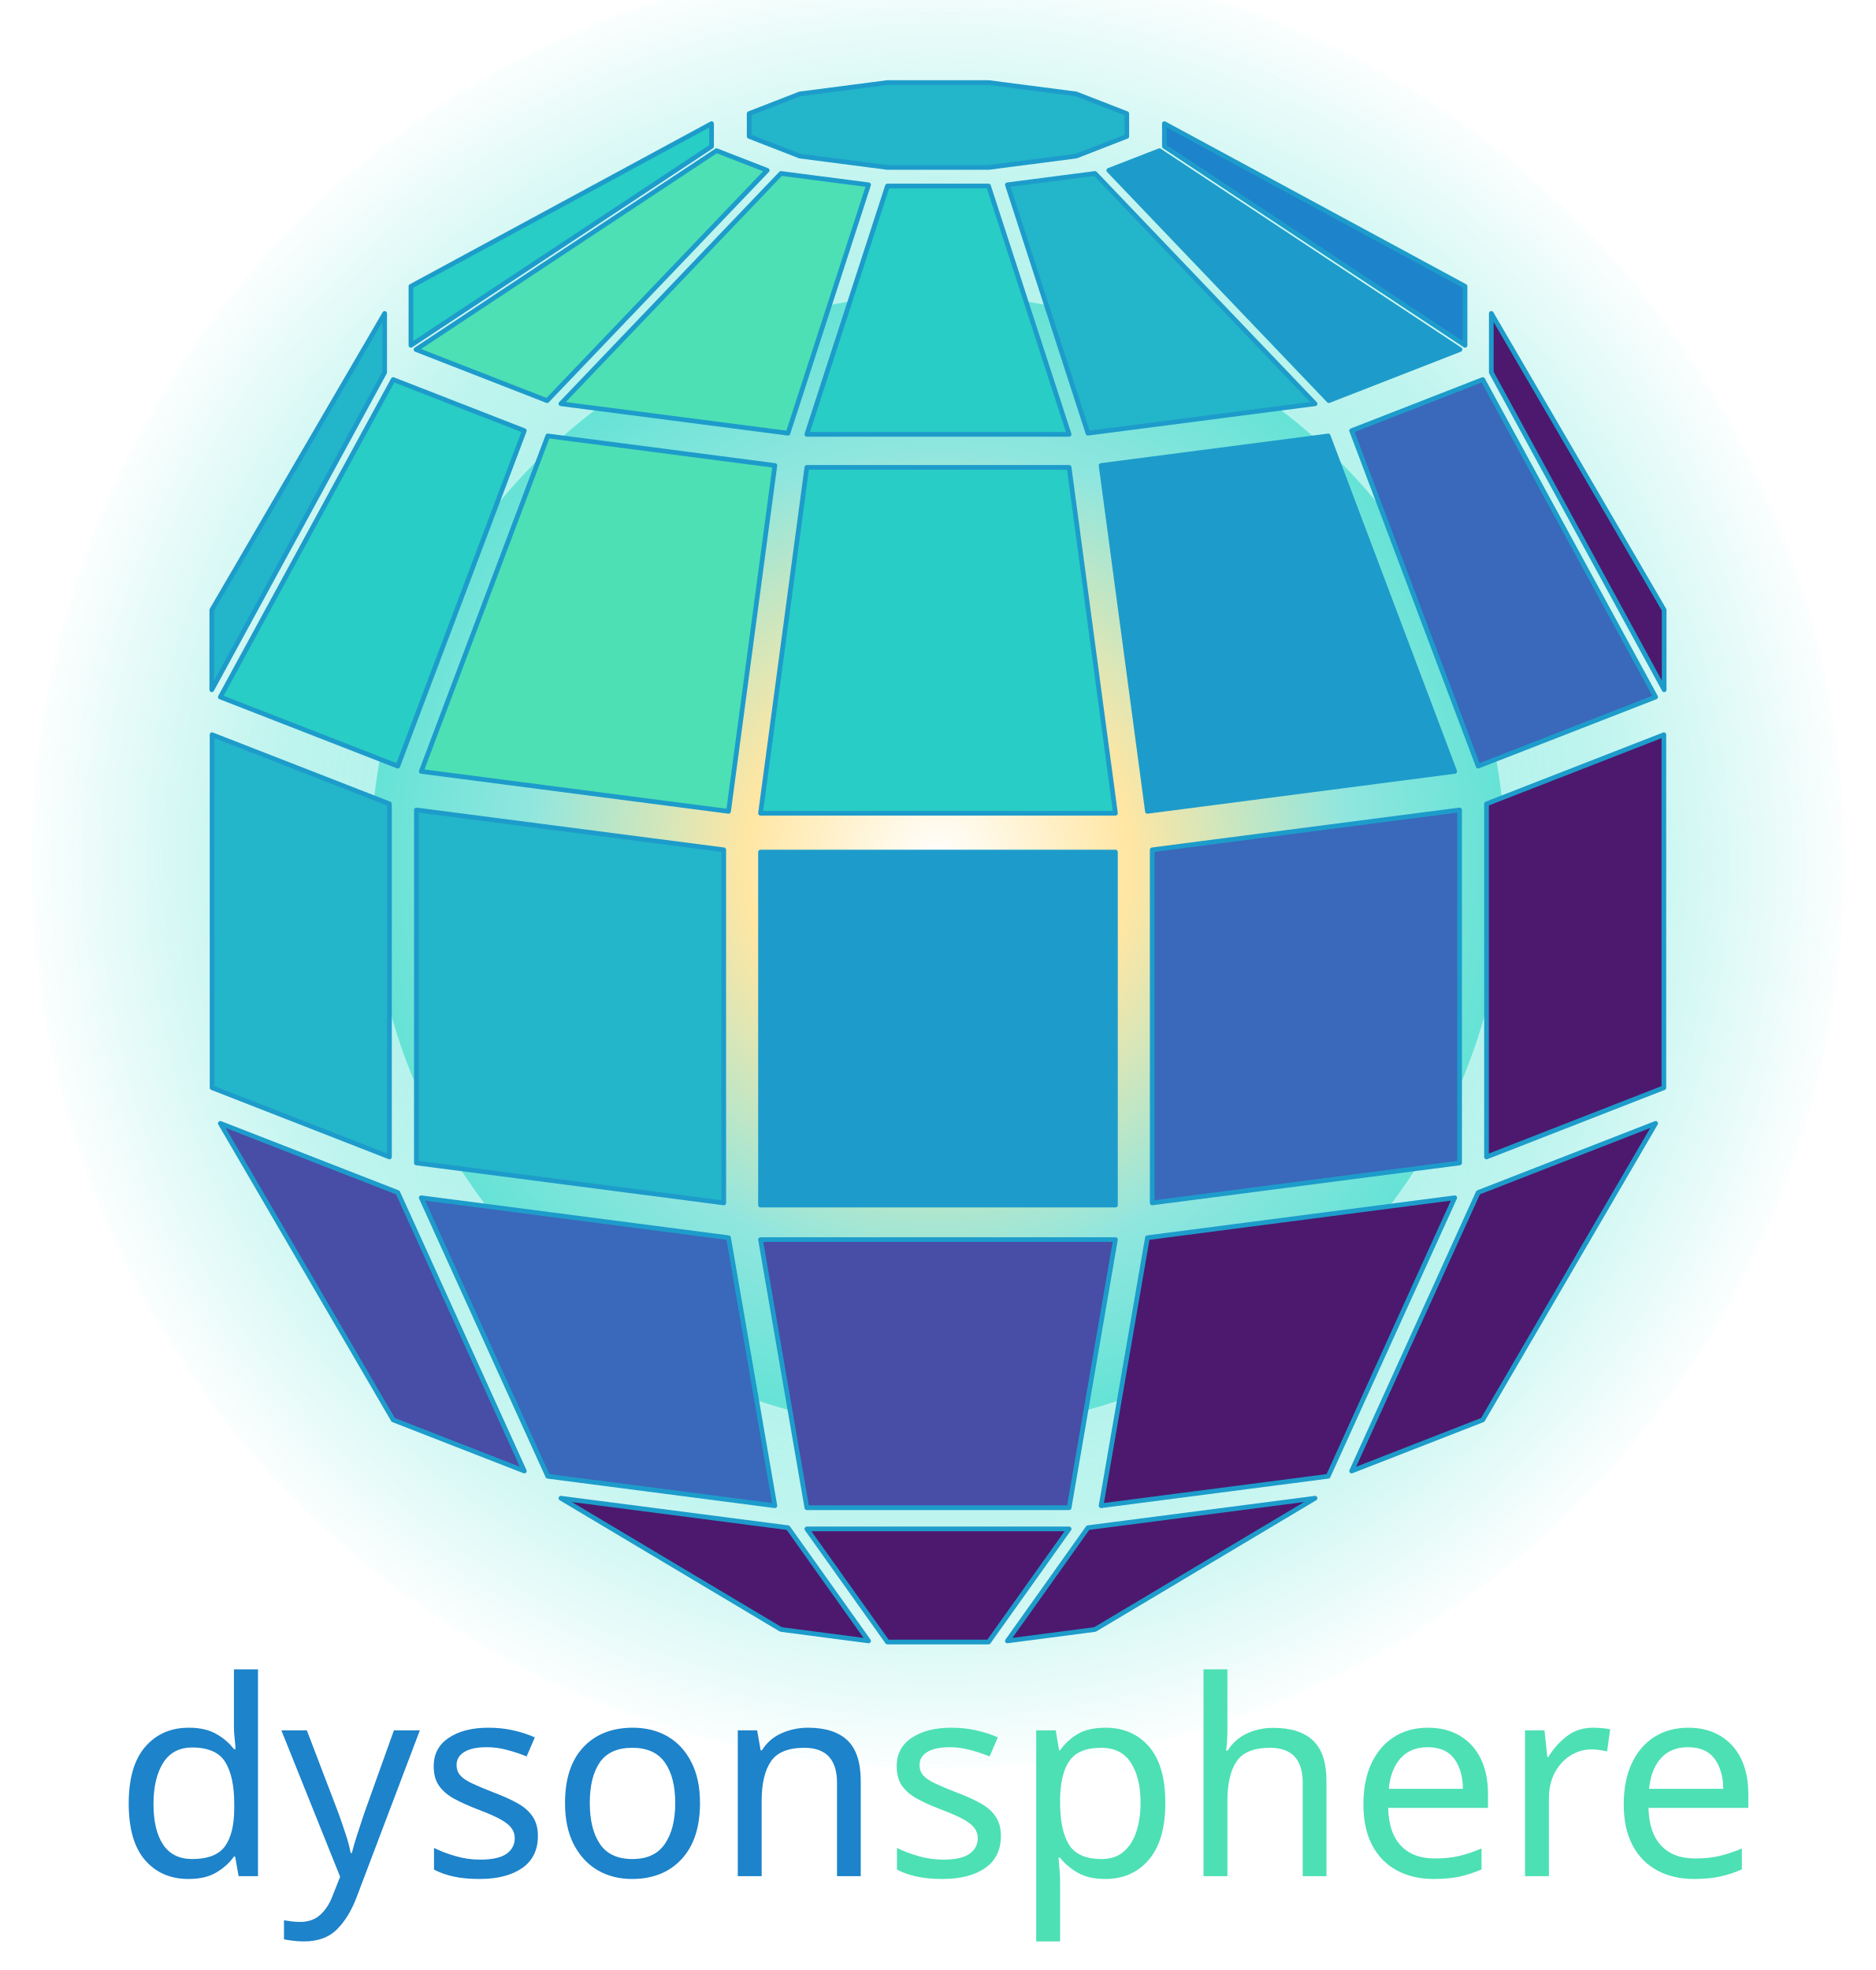
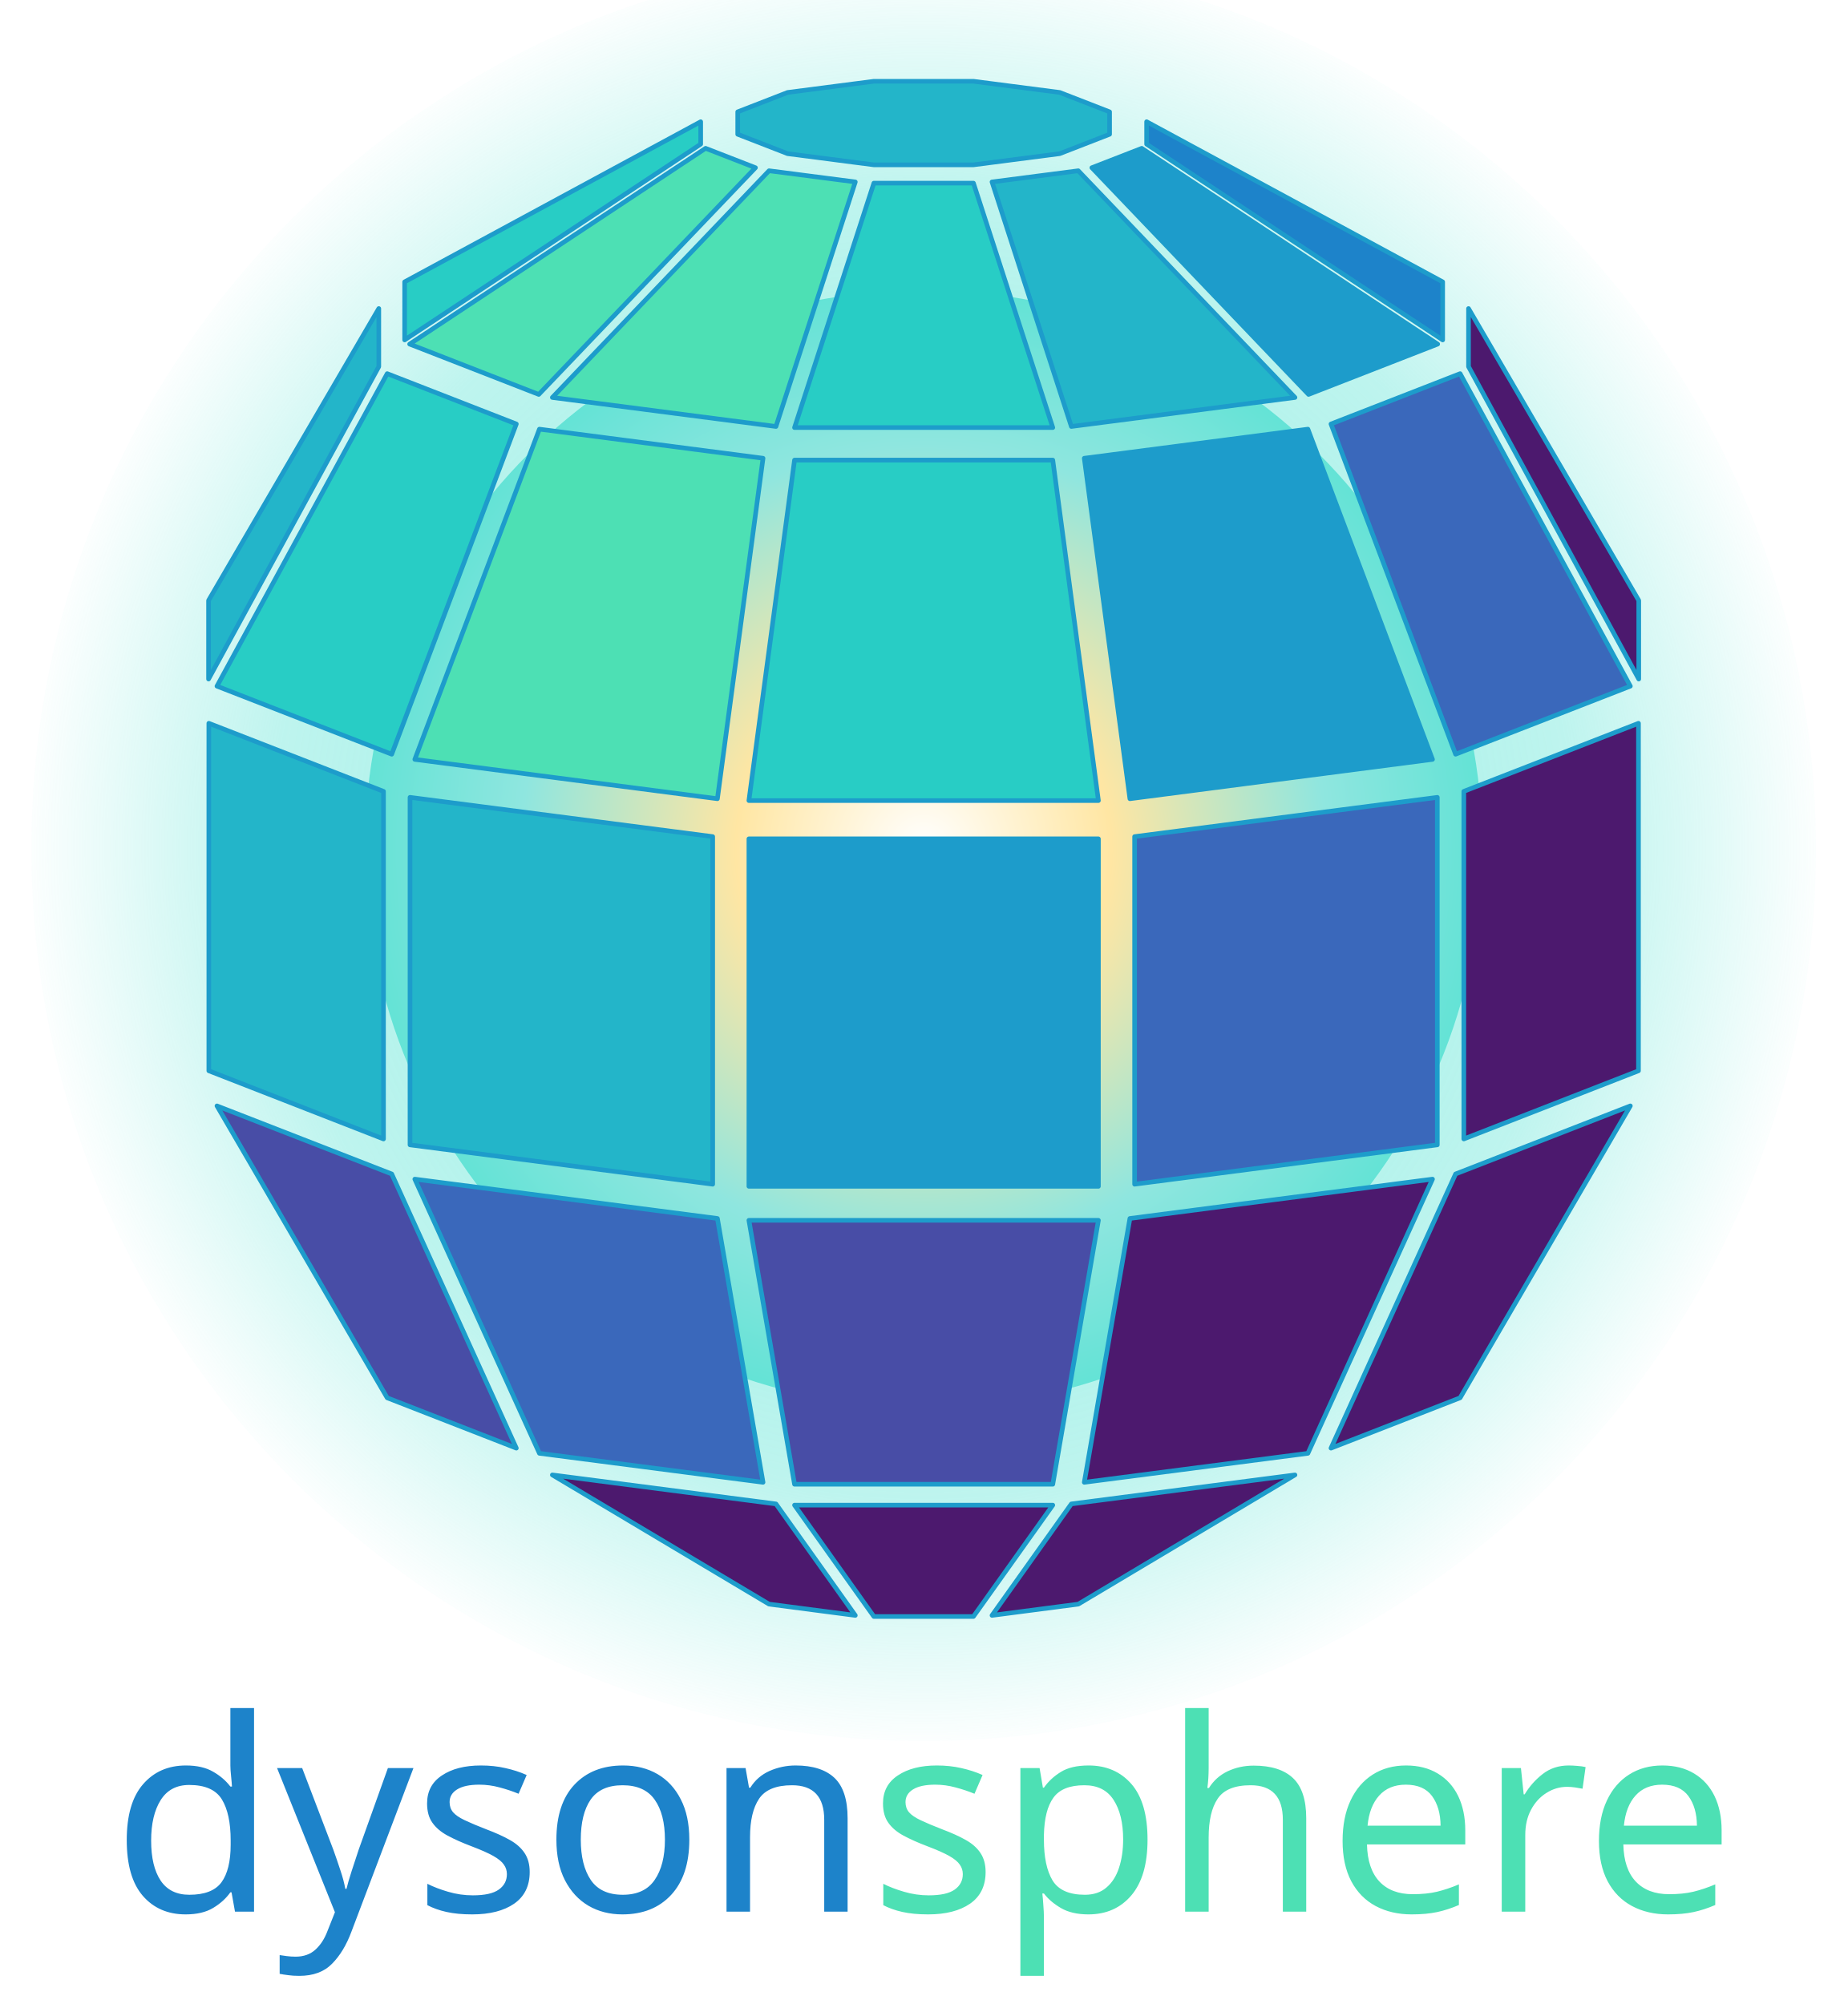
- <svg xmlns="http://www.w3.org/2000/svg" viewBox="0 0 200 210" fill="none">
+ <svg xmlns="http://www.w3.org/2000/svg" viewBox="0 0 200 217" fill="none">
  <defs>
    <radialGradient id="corona" cx="50%" cy="50%" r="50%">
      <stop offset="0.35" stop-color="#5ee7d6" stop-opacity="0.55" />
      <stop offset="0.72" stop-color="#45e0cf" stop-opacity="0.35" />
      <stop offset="1" stop-color="#45e0cf" stop-opacity="0" />
    </radialGradient>
    <radialGradient id="starcore" cx="50%" cy="50%" r="60%">
      <stop offset="0" stop-color="#ffffff" />
      <stop offset="0.28" stop-color="#ffe6a3" />
      <stop offset="0.6" stop-color="#8fe6df" />
      <stop offset="1" stop-color="#45e0cf" />
    </radialGradient>
  </defs>
  <circle cx="100.00" cy="91.92" r="96.6" fill="url(#corona)" />
  <circle cx="100.00" cy="91.92" r="60.5" fill="url(#starcore)" />
  <polygon points="22.58,65.02 22.58,73.53 41.01,39.70 41.01,33.41" fill="#23B5C9" stroke="#1D9CCB" stroke-width="0.5" stroke-linejoin="round" />
  <polygon points="177.42,73.53 177.42,65.02 158.99,33.41 158.99,39.70" fill="#4C196E" stroke="#1D9CCB" stroke-width="0.5" stroke-linejoin="round" />
  <polygon points="43.81,30.52 43.81,36.81 75.86,15.61 75.86,13.18" fill="#28CDC5" stroke="#1D9CCB" stroke-width="0.5" stroke-linejoin="round" />
  <polygon points="156.19,36.81 156.19,30.52 124.14,13.18 124.14,15.61" fill="#1D83CA" stroke="#1D9CCB" stroke-width="0.5" stroke-linejoin="round" />
  <polygon points="105.39,17.85 114.73,16.64 120.13,14.54 120.13,12.11 114.73,10.01 105.39,8.80 94.61,8.80 85.27,10.01 79.87,12.11 79.87,14.54 85.27,16.64 94.61,17.85" fill="#23B5C9" stroke="#1D9CCB" stroke-width="0.5" stroke-linejoin="round" />
  <polygon points="83.26,173.70 92.60,174.92 84.01,162.85 59.80,159.71" fill="#4C196E" stroke="#1D9CCB" stroke-width="0.5" stroke-linejoin="round" />
  <polygon points="107.40,174.92 116.74,173.70 140.20,159.71 115.99,162.85" fill="#4C196E" stroke="#1D9CCB" stroke-width="0.5" stroke-linejoin="round" />
  <polygon points="94.61,175.04 105.39,175.04 113.98,162.98 86.02,162.98" fill="#4C196E" stroke="#1D9CCB" stroke-width="0.5" stroke-linejoin="round" />
  <polygon points="41.92,151.36 55.90,156.81 42.41,127.12 23.49,119.75" fill="#484DA6" stroke="#1D9CCB" stroke-width="0.5" stroke-linejoin="round" />
  <polygon points="144.10,156.81 158.08,151.36 176.51,119.75 157.59,127.12" fill="#4C196E" stroke="#1D9CCB" stroke-width="0.5" stroke-linejoin="round" />
  <polygon points="44.35,37.26 58.33,42.71 81.79,18.16 76.39,16.06" fill="#4DE0B4" stroke="#1D9CCB" stroke-width="0.5" stroke-linejoin="round" />
  <polygon points="141.67,42.71 155.65,37.26 123.61,16.06 118.21,18.16" fill="#1D9CCB" stroke="#1D9CCB" stroke-width="0.5" stroke-linejoin="round" />
  <polygon points="22.61,115.95 41.52,123.33 41.52,85.69 22.61,78.32" fill="#23B5C9" stroke="#1D9CCB" stroke-width="0.5" stroke-linejoin="round" />
  <polygon points="158.48,123.33 177.39,115.95 177.39,78.32 158.48,85.69" fill="#4C196E" stroke="#1D9CCB" stroke-width="0.5" stroke-linejoin="round" />
  <polygon points="23.49,74.30 42.41,81.67 55.90,45.91 41.92,40.46" fill="#28CDC5" stroke="#1D9CCB" stroke-width="0.5" stroke-linejoin="round" />
  <polygon points="157.59,81.67 176.51,74.30 158.08,40.46 144.10,45.91" fill="#3A68BB" stroke="#1D9CCB" stroke-width="0.5" stroke-linejoin="round" />
  <polygon points="58.40,157.37 82.61,160.51 77.67,131.94 44.91,127.68" fill="#3A68BB" stroke="#1D9CCB" stroke-width="0.5" stroke-linejoin="round" />
  <polygon points="117.39,160.51 141.60,157.37 155.09,127.68 122.33,131.94" fill="#4C196E" stroke="#1D9CCB" stroke-width="0.5" stroke-linejoin="round" />
  <polygon points="59.80,43.04 84.01,46.18 92.60,19.70 83.26,18.49" fill="#4DE0B4" stroke="#1D9CCB" stroke-width="0.5" stroke-linejoin="round" />
  <polygon points="115.99,46.18 140.20,43.04 116.74,18.49 107.40,19.70" fill="#23B5C9" stroke="#1D9CCB" stroke-width="0.5" stroke-linejoin="round" />
  <polygon points="86.02,46.30 113.98,46.30 105.39,19.83 94.61,19.83" fill="#28CDC5" stroke="#1D9CCB" stroke-width="0.5" stroke-linejoin="round" />
  <polygon points="86.02,160.72 113.98,160.72 118.92,132.14 81.08,132.14" fill="#484DA6" stroke="#1D9CCB" stroke-width="0.5" stroke-linejoin="round" />
  <polygon points="44.91,82.23 77.67,86.49 82.61,49.62 58.40,46.47" fill="#4DE0B4" stroke="#1D9CCB" stroke-width="0.5" stroke-linejoin="round" />
  <polygon points="122.33,86.49 155.09,82.23 141.60,46.47 117.39,49.62" fill="#1D9CCB" stroke="#1D9CCB" stroke-width="0.5" stroke-linejoin="round" />
  <polygon points="44.39,123.97 77.16,128.23 77.16,90.59 44.39,86.34" fill="#23B5C9" stroke="#1D9CCB" stroke-width="0.5" stroke-linejoin="round" />
  <polygon points="122.84,128.23 155.61,123.97 155.61,86.34 122.84,90.59" fill="#3A68BB" stroke="#1D9CCB" stroke-width="0.5" stroke-linejoin="round" />
  <polygon points="81.08,86.69 118.92,86.69 113.98,49.82 86.02,49.82" fill="#28CDC5" stroke="#1D9CCB" stroke-width="0.5" stroke-linejoin="round" />
  <polygon points="81.08,128.46 118.92,128.46 118.92,90.83 81.08,90.83" fill="#1D9CCB" stroke="#1D9CCB" stroke-width="0.5" stroke-linejoin="round" />
-   <text x="100" y="200" text-anchor="middle" font-family="'Graphik Light', 'Graphik-Light', 'Graphik', sans-serif" font-size="29" font-weight="300" fill="#1D83CA">dyson<tspan fill="#4DE0B4">sphere</tspan>
+   <text x="100" y="207" text-anchor="middle" font-family="'Graphik Light', 'Graphik-Light', 'Graphik', sans-serif" font-size="29" font-weight="300" fill="#1D83CA">dyson<tspan fill="#4DE0B4">sphere</tspan>
  </text>
</svg>
